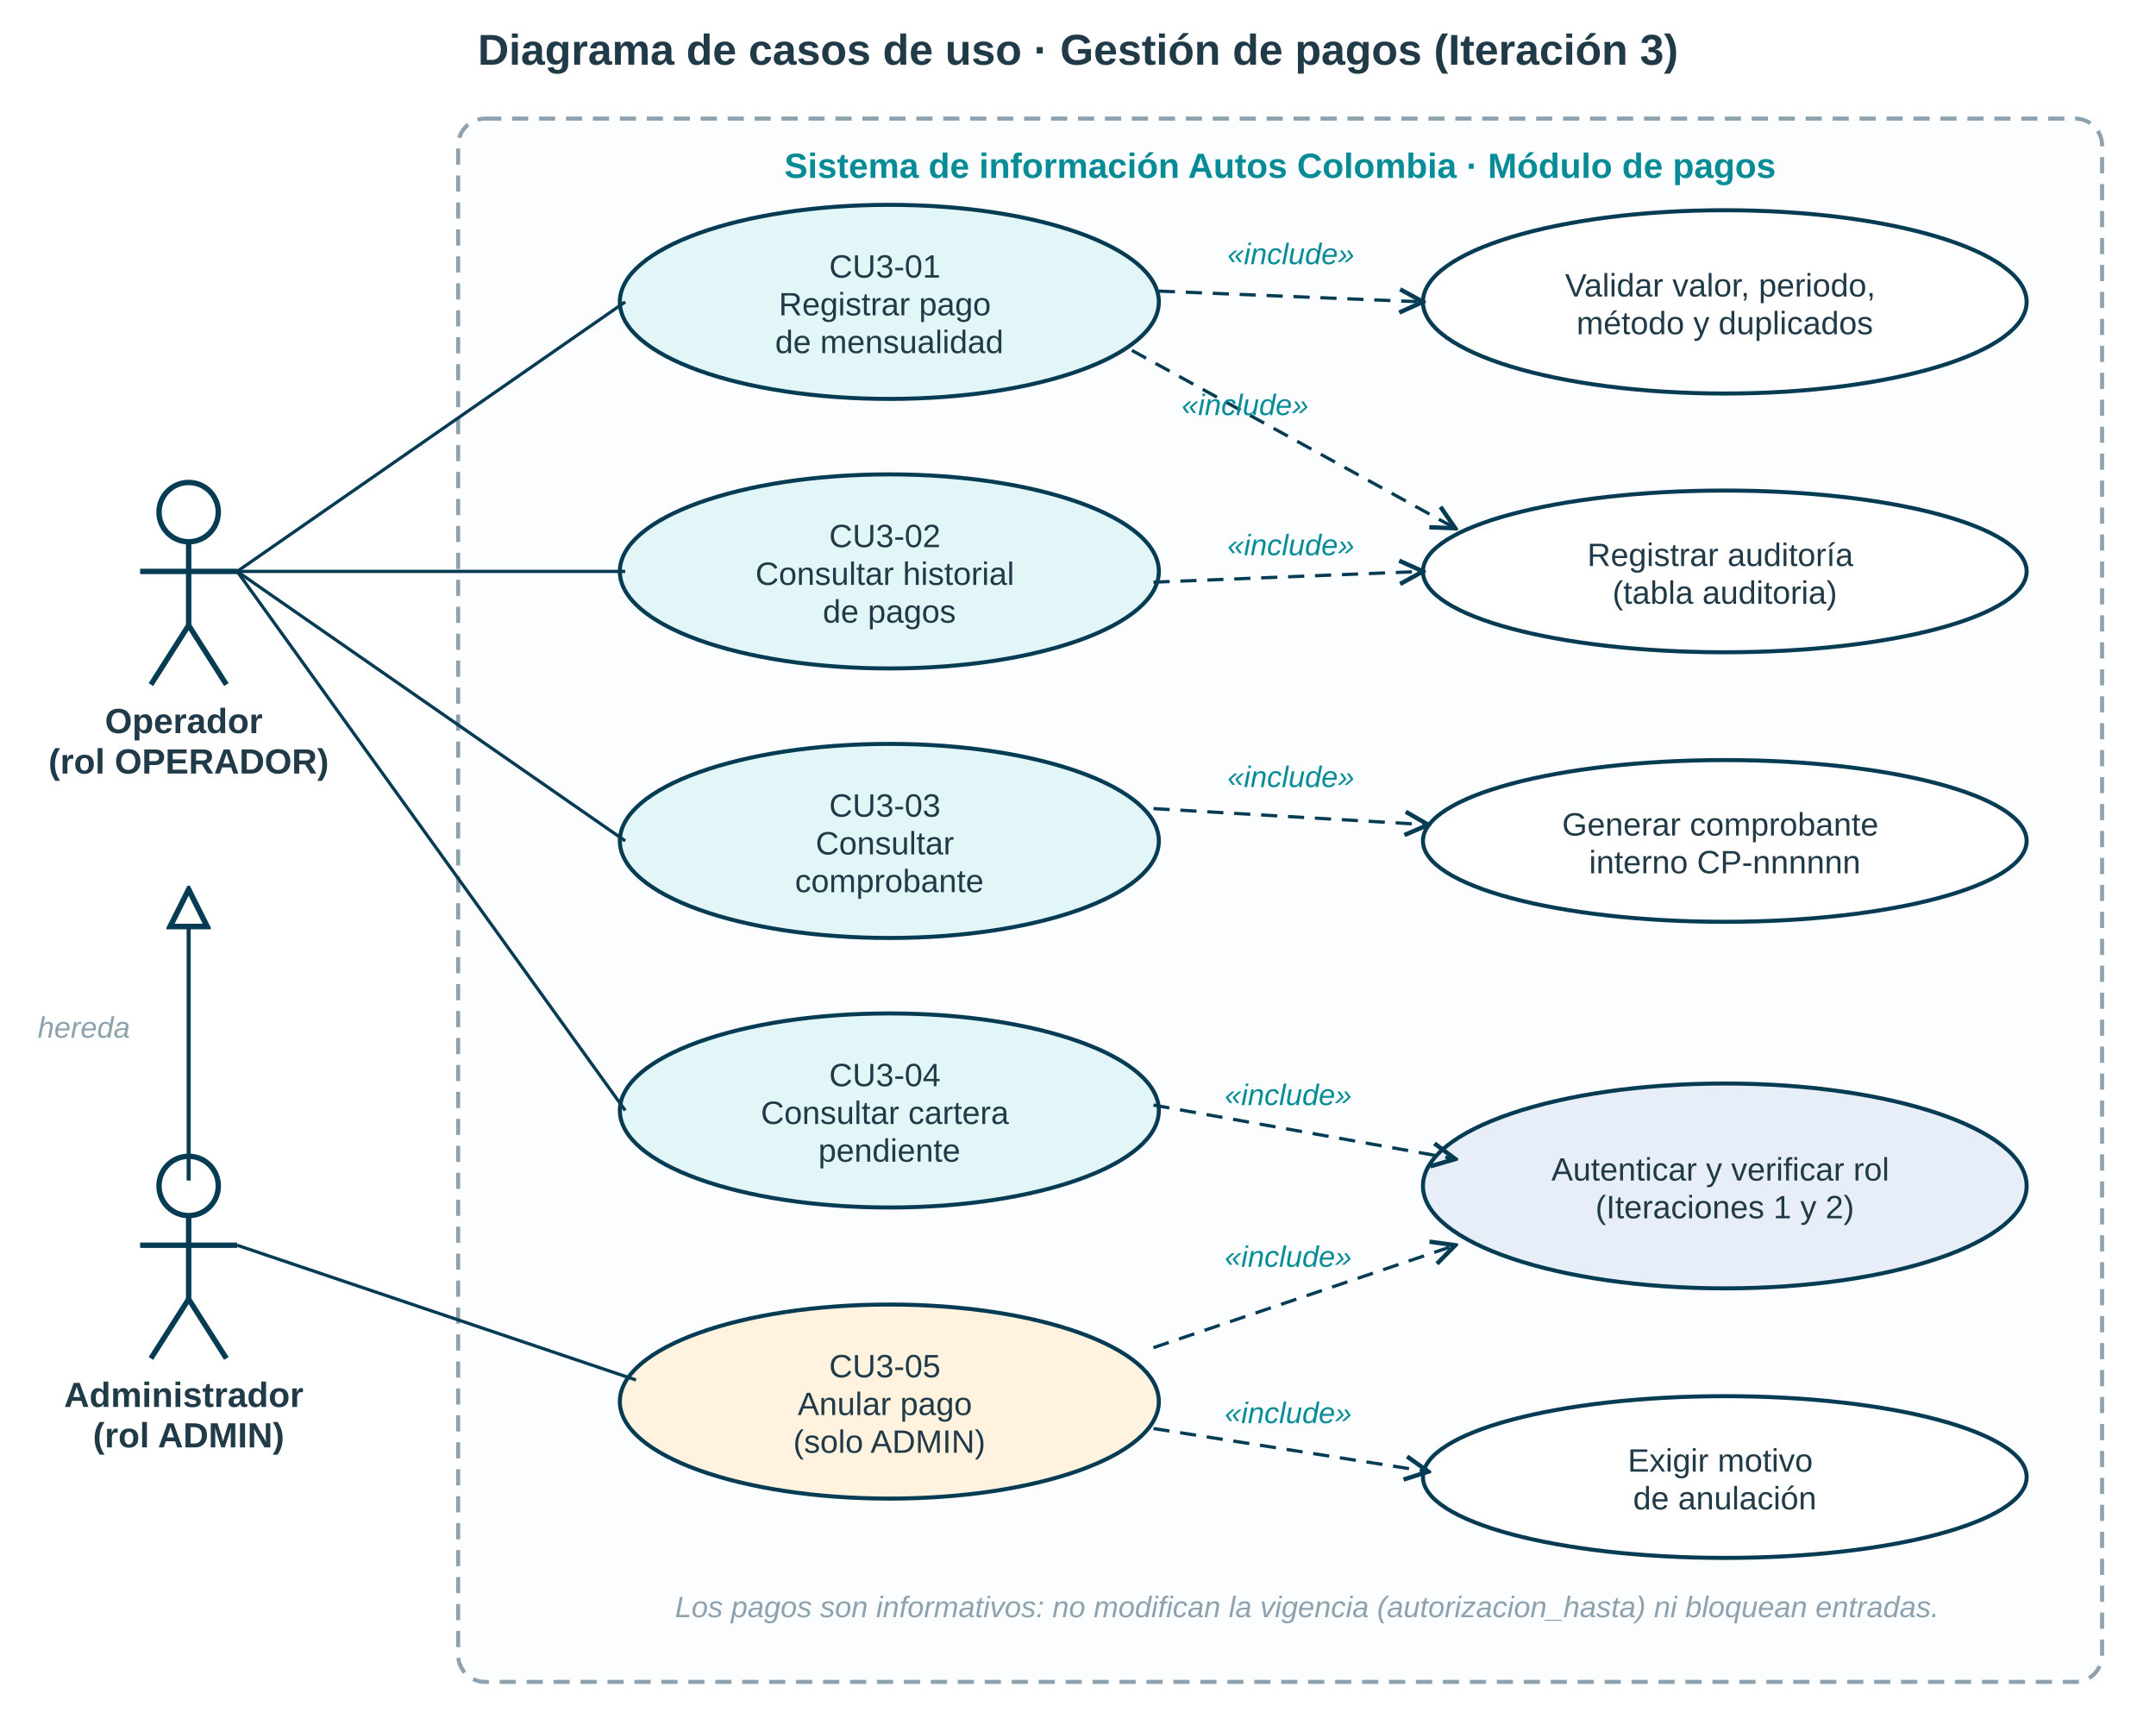
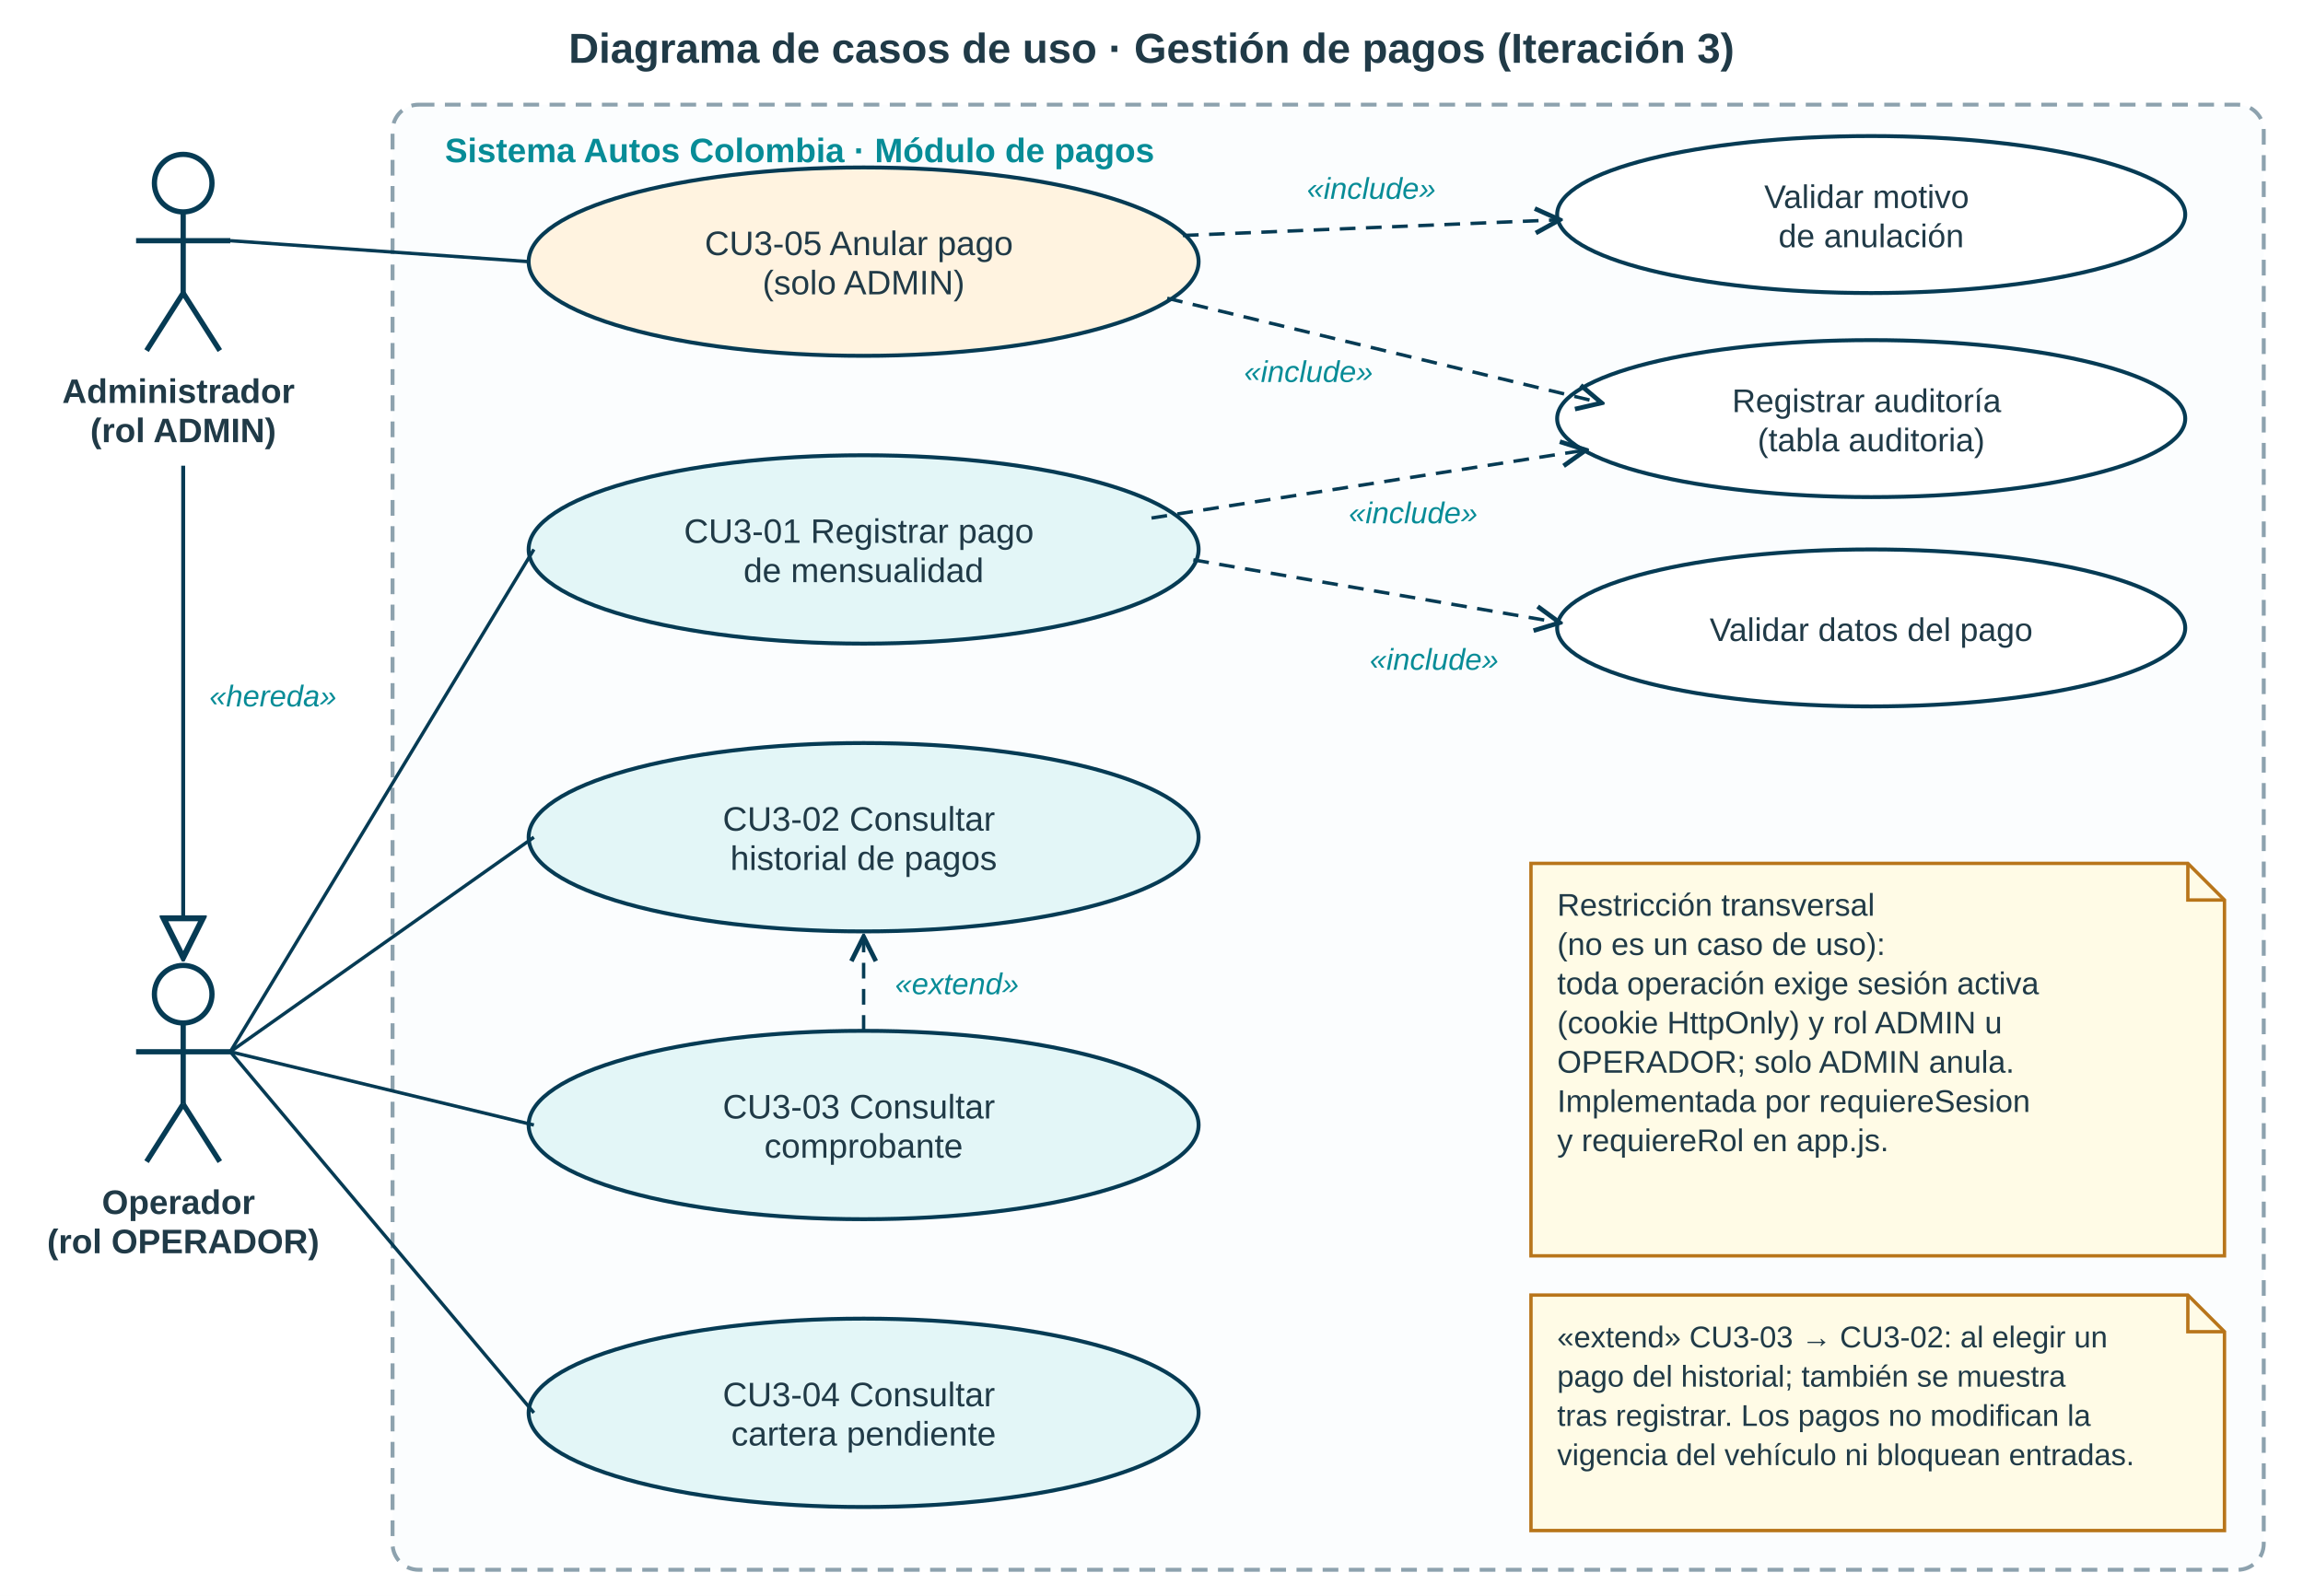
- <svg xmlns="http://www.w3.org/2000/svg" viewBox="0 0 800 640" width="800" height="640" font-family="Arial, Helvetica, sans-serif">
+ <svg xmlns="http://www.w3.org/2000/svg" viewBox="0 0 880 610" width="880" height="610" font-family="Arial, Helvetica, sans-serif">
  <defs>
    <marker id="open" viewBox="0 0 10 10" refX="9" refY="5" markerWidth="9" markerHeight="9" orient="auto">
      <path d="M1 1 L9 5 L1 9" fill="none" stroke="#063b54" stroke-width="1.5" />
    </marker>
    <marker id="solid" viewBox="0 0 10 10" refX="9" refY="5" markerWidth="9" markerHeight="9" orient="auto">
      <path d="M1 1 L9 5 L1 9 z" fill="#063b54" />
    </marker>
-     <marker id="tri" viewBox="0 0 12 12" refX="11" refY="6" markerWidth="11" markerHeight="11" orient="auto">
+     <marker id="tri" viewBox="0 0 12 12" refX="11" refY="6" markerWidth="12" markerHeight="12" orient="auto">
      <path d="M1 1 L11 6 L1 11 z" fill="#fff" stroke="#063b54" stroke-width="1.5" />
    </marker>
+     <marker id="amb" viewBox="0 0 10 10" refX="9" refY="5" markerWidth="9" markerHeight="9" orient="auto">
+       <path d="M1 1 L9 5 L1 9" fill="none" stroke="#b8751a" stroke-width="1.5" />
+     </marker>
  </defs>
-   <rect width="800" height="640" fill="#fff" />
-   <text x="400" y="24" text-anchor="middle" font-size="16" font-weight="700" fill="#203a47">
-     <tspan x="400" dy="0">Diagrama de casos de uso · Gestión de pagos (Iteración 3)</tspan>
+   <rect width="880" height="610" fill="#fff" />
+   <text x="440" y="24" text-anchor="middle" font-size="16" font-weight="700" fill="#203a47">
+     <tspan x="440" dy="0">Diagrama de casos de uso · Gestión de pagos (Iteración 3)</tspan>
  </text>
-   <rect x="170" y="44" width="610" height="580" rx="10" fill="#fbfdfe" stroke="#8da2ae" stroke-width="1.5" stroke-dasharray="6 4" />
-   <text x="475" y="66" text-anchor="middle" font-size="13" font-weight="700" fill="#078c97">
-     <tspan x="475" dy="0">Sistema de información Autos Colombia · Módulo de pagos</tspan>
+   <rect x="150" y="40" width="715" height="560" rx="10" fill="#fbfdfe" stroke="#8da2ae" stroke-width="1.5" stroke-dasharray="6 4" />
+   <text x="170" y="62" text-anchor="start" font-size="13" font-weight="700" fill="#078c97">
+     <tspan x="170" dy="0">Sistema Autos Colombia · Módulo de pagos</tspan>
  </text>
  <g stroke="#063b54" stroke-width="2" fill="none">
-     <circle cx="70" cy="190" r="11" fill="#fff" />
-     <line x1="70" y1="201" x2="70" y2="232" />
-     <line x1="52" y1="212" x2="88" y2="212" />
-     <line x1="70" y1="232" x2="56" y2="254" />
-     <line x1="70" y1="232" x2="84" y2="254" />
+     <circle cx="70" cy="70" r="11" fill="#fff" />
+     <line x1="70" y1="81" x2="70" y2="112" />
+     <line x1="52" y1="92" x2="88" y2="92" />
+     <line x1="70" y1="112" x2="56" y2="134" />
+     <line x1="70" y1="112" x2="84" y2="134" />
  </g>
-   <text x="70" y="272" text-anchor="middle" font-size="13" font-weight="700" fill="#203a47">
+   <text x="70" y="154" text-anchor="middle" font-size="13" font-weight="700" fill="#203a47">
+     <tspan x="70" dy="0">Administrador</tspan>
+     <tspan x="70" dy="15">(rol ADMIN)</tspan>
+   </text>
+   <g stroke="#063b54" stroke-width="2" fill="none">
+     <circle cx="70" cy="380" r="11" fill="#fff" />
+     <line x1="70" y1="391" x2="70" y2="422" />
+     <line x1="52" y1="402" x2="88" y2="402" />
+     <line x1="70" y1="422" x2="56" y2="444" />
+     <line x1="70" y1="422" x2="84" y2="444" />
+   </g>
+   <text x="70" y="464" text-anchor="middle" font-size="13" font-weight="700" fill="#203a47">
    <tspan x="70" dy="0">Operador</tspan>
    <tspan x="70" dy="15">(rol OPERADOR)</tspan>
  </text>
-   <g stroke="#063b54" stroke-width="2" fill="none">
-     <circle cx="70" cy="440" r="11" fill="#fff" />
-     <line x1="70" y1="451" x2="70" y2="482" />
-     <line x1="52" y1="462" x2="88" y2="462" />
-     <line x1="70" y1="482" x2="56" y2="504" />
-     <line x1="70" y1="482" x2="84" y2="504" />
-   </g>
-   <text x="70" y="522" text-anchor="middle" font-size="13" font-weight="700" fill="#203a47">
-     <tspan x="70" dy="0">Administrador</tspan>
-     <tspan x="70" dy="15">(rol ADMIN)</tspan>
+   <line x1="70" y1="178" x2="70" y2="366" stroke="#063b54" stroke-width="1.5" marker-end="url(#tri)" />
+   <text x="80" y="270" text-anchor="start" font-size="11.5" font-weight="400" fill="#078c97" font-style="italic">
+     <tspan x="80" dy="0">«hereda»</tspan>
  </text>
-   <line x1="70" y1="438" x2="70" y2="330" stroke="#063b54" stroke-width="1.5" marker-end="url(#tri)" />
-   <text x="14" y="385" text-anchor="start" font-size="11" font-weight="400" fill="#8da2ae" font-style="italic">
-     <tspan x="14" dy="0">hereda</tspan>
+   <ellipse cx="330" cy="100" rx="128" ry="36" fill="#fff3e0" stroke="#063b54" stroke-width="1.5" />
+   <text x="330" y="97.5" text-anchor="middle" font-size="13" font-weight="400" fill="#203a47">
+     <tspan x="330" dy="0">CU3-05 Anular pago</tspan>
+     <tspan x="330" dy="15">(solo ADMIN)</tspan>
  </text>
-   <ellipse cx="330" cy="112" rx="100" ry="36" fill="#e3f6f7" stroke="#063b54" stroke-width="1.5" />
-   <text x="330" y="103" text-anchor="middle" font-size="12" font-weight="400" fill="#203a47">
-     <tspan x="330" dy="0">CU3-01</tspan>
-     <tspan x="330" dy="14">Registrar pago</tspan>
-     <tspan x="330" dy="14">de mensualidad</tspan>
+   <ellipse cx="330" cy="210" rx="128" ry="36" fill="#e3f6f7" stroke="#063b54" stroke-width="1.5" />
+   <text x="330" y="207.5" text-anchor="middle" font-size="13" font-weight="400" fill="#203a47">
+     <tspan x="330" dy="0">CU3-01 Registrar pago</tspan>
+     <tspan x="330" dy="15">de mensualidad</tspan>
  </text>
-   <ellipse cx="330" cy="212" rx="100" ry="36" fill="#e3f6f7" stroke="#063b54" stroke-width="1.5" />
-   <text x="330" y="203" text-anchor="middle" font-size="12" font-weight="400" fill="#203a47">
-     <tspan x="330" dy="0">CU3-02</tspan>
-     <tspan x="330" dy="14">Consultar historial</tspan>
-     <tspan x="330" dy="14">de pagos</tspan>
+   <ellipse cx="330" cy="320" rx="128" ry="36" fill="#e3f6f7" stroke="#063b54" stroke-width="1.5" />
+   <text x="330" y="317.5" text-anchor="middle" font-size="13" font-weight="400" fill="#203a47">
+     <tspan x="330" dy="0">CU3-02 Consultar</tspan>
+     <tspan x="330" dy="15">historial de pagos</tspan>
  </text>
-   <ellipse cx="330" cy="312" rx="100" ry="36" fill="#e3f6f7" stroke="#063b54" stroke-width="1.5" />
-   <text x="330" y="303" text-anchor="middle" font-size="12" font-weight="400" fill="#203a47">
-     <tspan x="330" dy="0">CU3-03</tspan>
-     <tspan x="330" dy="14">Consultar</tspan>
-     <tspan x="330" dy="14">comprobante</tspan>
+   <ellipse cx="330" cy="430" rx="128" ry="36" fill="#e3f6f7" stroke="#063b54" stroke-width="1.5" />
+   <text x="330" y="427.5" text-anchor="middle" font-size="13" font-weight="400" fill="#203a47">
+     <tspan x="330" dy="0">CU3-03 Consultar</tspan>
+     <tspan x="330" dy="15">comprobante</tspan>
  </text>
-   <ellipse cx="330" cy="412" rx="100" ry="36" fill="#e3f6f7" stroke="#063b54" stroke-width="1.5" />
-   <text x="330" y="403" text-anchor="middle" font-size="12" font-weight="400" fill="#203a47">
-     <tspan x="330" dy="0">CU3-04</tspan>
-     <tspan x="330" dy="14">Consultar cartera</tspan>
-     <tspan x="330" dy="14">pendiente</tspan>
+   <ellipse cx="330" cy="540" rx="128" ry="36" fill="#e3f6f7" stroke="#063b54" stroke-width="1.5" />
+   <text x="330" y="537.5" text-anchor="middle" font-size="13" font-weight="400" fill="#203a47">
+     <tspan x="330" dy="0">CU3-04 Consultar</tspan>
+     <tspan x="330" dy="15">cartera pendiente</tspan>
  </text>
-   <ellipse cx="330" cy="520" rx="100" ry="36" fill="#fff3e0" stroke="#063b54" stroke-width="1.5" />
-   <text x="330" y="511" text-anchor="middle" font-size="12" font-weight="400" fill="#203a47">
-     <tspan x="330" dy="0">CU3-05</tspan>
-     <tspan x="330" dy="14">Anular pago</tspan>
-     <tspan x="330" dy="14">(solo ADMIN)</tspan>
+   <line x1="88" y1="92" x2="202" y2="100" stroke="#063b54" stroke-width="1.3" />
+   <line x1="88" y1="402" x2="204" y2="210" stroke="#063b54" stroke-width="1.3" />
+   <line x1="88" y1="402" x2="204" y2="320" stroke="#063b54" stroke-width="1.3" />
+   <line x1="88" y1="402" x2="204" y2="430" stroke="#063b54" stroke-width="1.3" />
+   <line x1="88" y1="402" x2="204" y2="540" stroke="#063b54" stroke-width="1.3" />
+   <ellipse cx="715" cy="82" rx="120" ry="30" fill="#fff" stroke="#063b54" stroke-width="1.5" />
+   <text x="715" y="79.5" text-anchor="middle" font-size="12.5" font-weight="400" fill="#203a47">
+     <tspan x="715" dy="0">Validar motivo</tspan>
+     <tspan x="715" dy="15">de anulación</tspan>
  </text>
-   <line x1="88" y1="212" x2="232" y2="112" stroke="#063b54" stroke-width="1.2" />
-   <line x1="88" y1="212" x2="232" y2="212" stroke="#063b54" stroke-width="1.2" />
-   <line x1="88" y1="212" x2="232" y2="312" stroke="#063b54" stroke-width="1.2" />
-   <line x1="88" y1="212" x2="232" y2="412" stroke="#063b54" stroke-width="1.2" />
-   <line x1="88" y1="462" x2="236" y2="512" stroke="#063b54" stroke-width="1.2" />
-   <ellipse cx="640" cy="112" rx="112" ry="34" fill="#fff" stroke="#063b54" stroke-width="1.5" />
-   <text x="640" y="110" text-anchor="middle" font-size="12" font-weight="400" fill="#203a47">
-     <tspan x="640" dy="0">Validar valor, periodo,</tspan>
-     <tspan x="640" dy="14">método y duplicados</tspan>
+   <ellipse cx="715" cy="160" rx="120" ry="30" fill="#fff" stroke="#063b54" stroke-width="1.5" />
+   <text x="715" y="157.5" text-anchor="middle" font-size="12.5" font-weight="400" fill="#203a47">
+     <tspan x="715" dy="0">Registrar auditoría</tspan>
+     <tspan x="715" dy="15">(tabla auditoria)</tspan>
  </text>
-   <ellipse cx="640" cy="212" rx="112" ry="30" fill="#fff" stroke="#063b54" stroke-width="1.5" />
-   <text x="640" y="210" text-anchor="middle" font-size="12" font-weight="400" fill="#203a47">
-     <tspan x="640" dy="0">Registrar auditoría</tspan>
-     <tspan x="640" dy="14">(tabla auditoria)</tspan>
+   <ellipse cx="715" cy="240" rx="120" ry="30" fill="#fff" stroke="#063b54" stroke-width="1.5" />
+   <text x="715" y="245" text-anchor="middle" font-size="12.5" font-weight="400" fill="#203a47">
+     <tspan x="715" dy="0">Validar datos del pago</tspan>
  </text>
-   <ellipse cx="640" cy="312" rx="112" ry="30" fill="#fff" stroke="#063b54" stroke-width="1.5" />
-   <text x="640" y="310" text-anchor="middle" font-size="12" font-weight="400" fill="#203a47">
-     <tspan x="640" dy="0">Generar comprobante</tspan>
-     <tspan x="640" dy="14">interno CP-nnnnnn</tspan>
+   <line x1="452" y1="90" x2="596" y2="84" stroke="#063b54" stroke-width="1.3" stroke-dasharray="6 4" marker-end="url(#open)" />
+   <text x="524" y="76" text-anchor="middle" font-size="11.5" font-weight="400" fill="#078c97" font-style="italic">
+     <tspan x="524" dy="0">«include»</tspan>
  </text>
-   <ellipse cx="640" cy="440" rx="112" ry="38" fill="#e8eef7" stroke="#063b54" stroke-width="1.5" />
-   <text x="640" y="438" text-anchor="middle" font-size="12" font-weight="400" fill="#203a47">
-     <tspan x="640" dy="0">Autenticar y verificar rol</tspan>
-     <tspan x="640" dy="14">(Iteraciones 1 y 2)</tspan>
+   <line x1="446" y1="114" x2="612" y2="154" stroke="#063b54" stroke-width="1.3" stroke-dasharray="6 4" marker-end="url(#open)" />
+   <text x="500" y="146" text-anchor="middle" font-size="11.5" font-weight="400" fill="#078c97" font-style="italic">
+     <tspan x="500" dy="0">«include»</tspan>
  </text>
-   <ellipse cx="640" cy="548" rx="112" ry="30" fill="#fff" stroke="#063b54" stroke-width="1.5" />
-   <text x="640" y="546" text-anchor="middle" font-size="12" font-weight="400" fill="#203a47">
-     <tspan x="640" dy="0">Exigir motivo</tspan>
-     <tspan x="640" dy="14">de anulación</tspan>
+   <line x1="440" y1="198" x2="606" y2="172" stroke="#063b54" stroke-width="1.3" stroke-dasharray="6 4" marker-end="url(#open)" />
+   <text x="540" y="200" text-anchor="middle" font-size="11.5" font-weight="400" fill="#078c97" font-style="italic">
+     <tspan x="540" dy="0">«include»</tspan>
  </text>
-   <line x1="430" y1="108" x2="528" y2="112" stroke="#063b54" stroke-width="1.2" stroke-dasharray="6 4" marker-end="url(#open)" />
-   <text x="479" y="98" text-anchor="middle" font-size="11" font-weight="400" fill="#078c97" font-style="italic">
-     <tspan x="479" dy="0">«include»</tspan>
+   <line x1="456" y1="214" x2="596" y2="238" stroke="#063b54" stroke-width="1.3" stroke-dasharray="6 4" marker-end="url(#open)" />
+   <text x="548" y="256" text-anchor="middle" font-size="11.5" font-weight="400" fill="#078c97" font-style="italic">
+     <tspan x="548" dy="0">«include»</tspan>
  </text>
-   <line x1="420" y1="130" x2="540" y2="196" stroke="#063b54" stroke-width="1.2" stroke-dasharray="6 4" marker-end="url(#open)" />
-   <text x="462" y="154" text-anchor="middle" font-size="11" font-weight="400" fill="#078c97" font-style="italic">
-     <tspan x="462" dy="0">«include»</tspan>
+   <line x1="330" y1="394" x2="330" y2="358" stroke="#063b54" stroke-width="1.3" stroke-dasharray="6 4" marker-end="url(#open)" />
+   <text x="342" y="380" text-anchor="start" font-size="11.5" font-weight="400" fill="#078c97" font-style="italic">
+     <tspan x="342" dy="0">«extend»</tspan>
  </text>
-   <line x1="428" y1="300" x2="530" y2="306" stroke="#063b54" stroke-width="1.2" stroke-dasharray="6 4" marker-end="url(#open)" />
-   <text x="479" y="292" text-anchor="middle" font-size="11" font-weight="400" fill="#078c97" font-style="italic">
-     <tspan x="479" dy="0">«include»</tspan>
+   <path d="M585 330 H836 L850 344 V480 H585 Z" fill="#fffbe6" stroke="#b8751a" stroke-width="1.3" />
+   <path d="M836 330 V344 H850" fill="none" stroke="#b8751a" stroke-width="1.3" />
+   <text x="595" y="350" text-anchor="start" font-size="12" font-weight="400" fill="#203a47">
+     <tspan x="595" dy="0">Restricción transversal</tspan>
+     <tspan x="595" dy="15">(no es un caso de uso):</tspan>
+     <tspan x="595" dy="15">toda operación exige sesión activa</tspan>
+     <tspan x="595" dy="15">(cookie HttpOnly) y rol ADMIN u</tspan>
+     <tspan x="595" dy="15">OPERADOR; solo ADMIN anula.</tspan>
+     <tspan x="595" dy="15">Implementada por requiereSesion</tspan>
+     <tspan x="595" dy="15">y requiereRol en app.js.</tspan>
  </text>
-   <line x1="428" y1="216" x2="528" y2="212" stroke="#063b54" stroke-width="1.2" stroke-dasharray="6 4" marker-end="url(#open)" />
-   <text x="479" y="206" text-anchor="middle" font-size="11" font-weight="400" fill="#078c97" font-style="italic">
-     <tspan x="479" dy="0">«include»</tspan>
-   </text>
-   <line x1="428" y1="410" x2="540" y2="430" stroke="#063b54" stroke-width="1.2" stroke-dasharray="6 4" marker-end="url(#open)" />
-   <text x="478" y="410" text-anchor="middle" font-size="11" font-weight="400" fill="#078c97" font-style="italic">
-     <tspan x="478" dy="0">«include»</tspan>
-   </text>
-   <line x1="428" y1="500" x2="540" y2="462" stroke="#063b54" stroke-width="1.2" stroke-dasharray="6 4" marker-end="url(#open)" />
-   <text x="478" y="470" text-anchor="middle" font-size="11" font-weight="400" fill="#078c97" font-style="italic">
-     <tspan x="478" dy="0">«include»</tspan>
-   </text>
-   <line x1="428" y1="530" x2="530" y2="546" stroke="#063b54" stroke-width="1.2" stroke-dasharray="6 4" marker-end="url(#open)" />
-   <text x="478" y="528" text-anchor="middle" font-size="11" font-weight="400" fill="#078c97" font-style="italic">
-     <tspan x="478" dy="0">«include»</tspan>
-   </text>
-   <text x="485" y="600" text-anchor="middle" font-size="11" font-weight="400" fill="#8da2ae" font-style="italic">
-     <tspan x="485" dy="0">Los pagos son informativos: no modifican la vigencia (autorizacion_hasta) ni bloquean entradas.</tspan>
+   <path d="M585 495 H836 L850 509 V585 H585 Z" fill="#fffbe6" stroke="#b8751a" stroke-width="1.3" />
+   <path d="M836 495 V509 H850" fill="none" stroke="#b8751a" stroke-width="1.3" />
+   <text x="595" y="515" text-anchor="start" font-size="11.5" font-weight="400" fill="#203a47">
+     <tspan x="595" dy="0">«extend» CU3-03 → CU3-02: al elegir un</tspan>
+     <tspan x="595" dy="15">pago del historial; también se muestra</tspan>
+     <tspan x="595" dy="15">tras registrar. Los pagos no modifican la</tspan>
+     <tspan x="595" dy="15">vigencia del vehículo ni bloquean entradas.</tspan>
  </text>
</svg>
